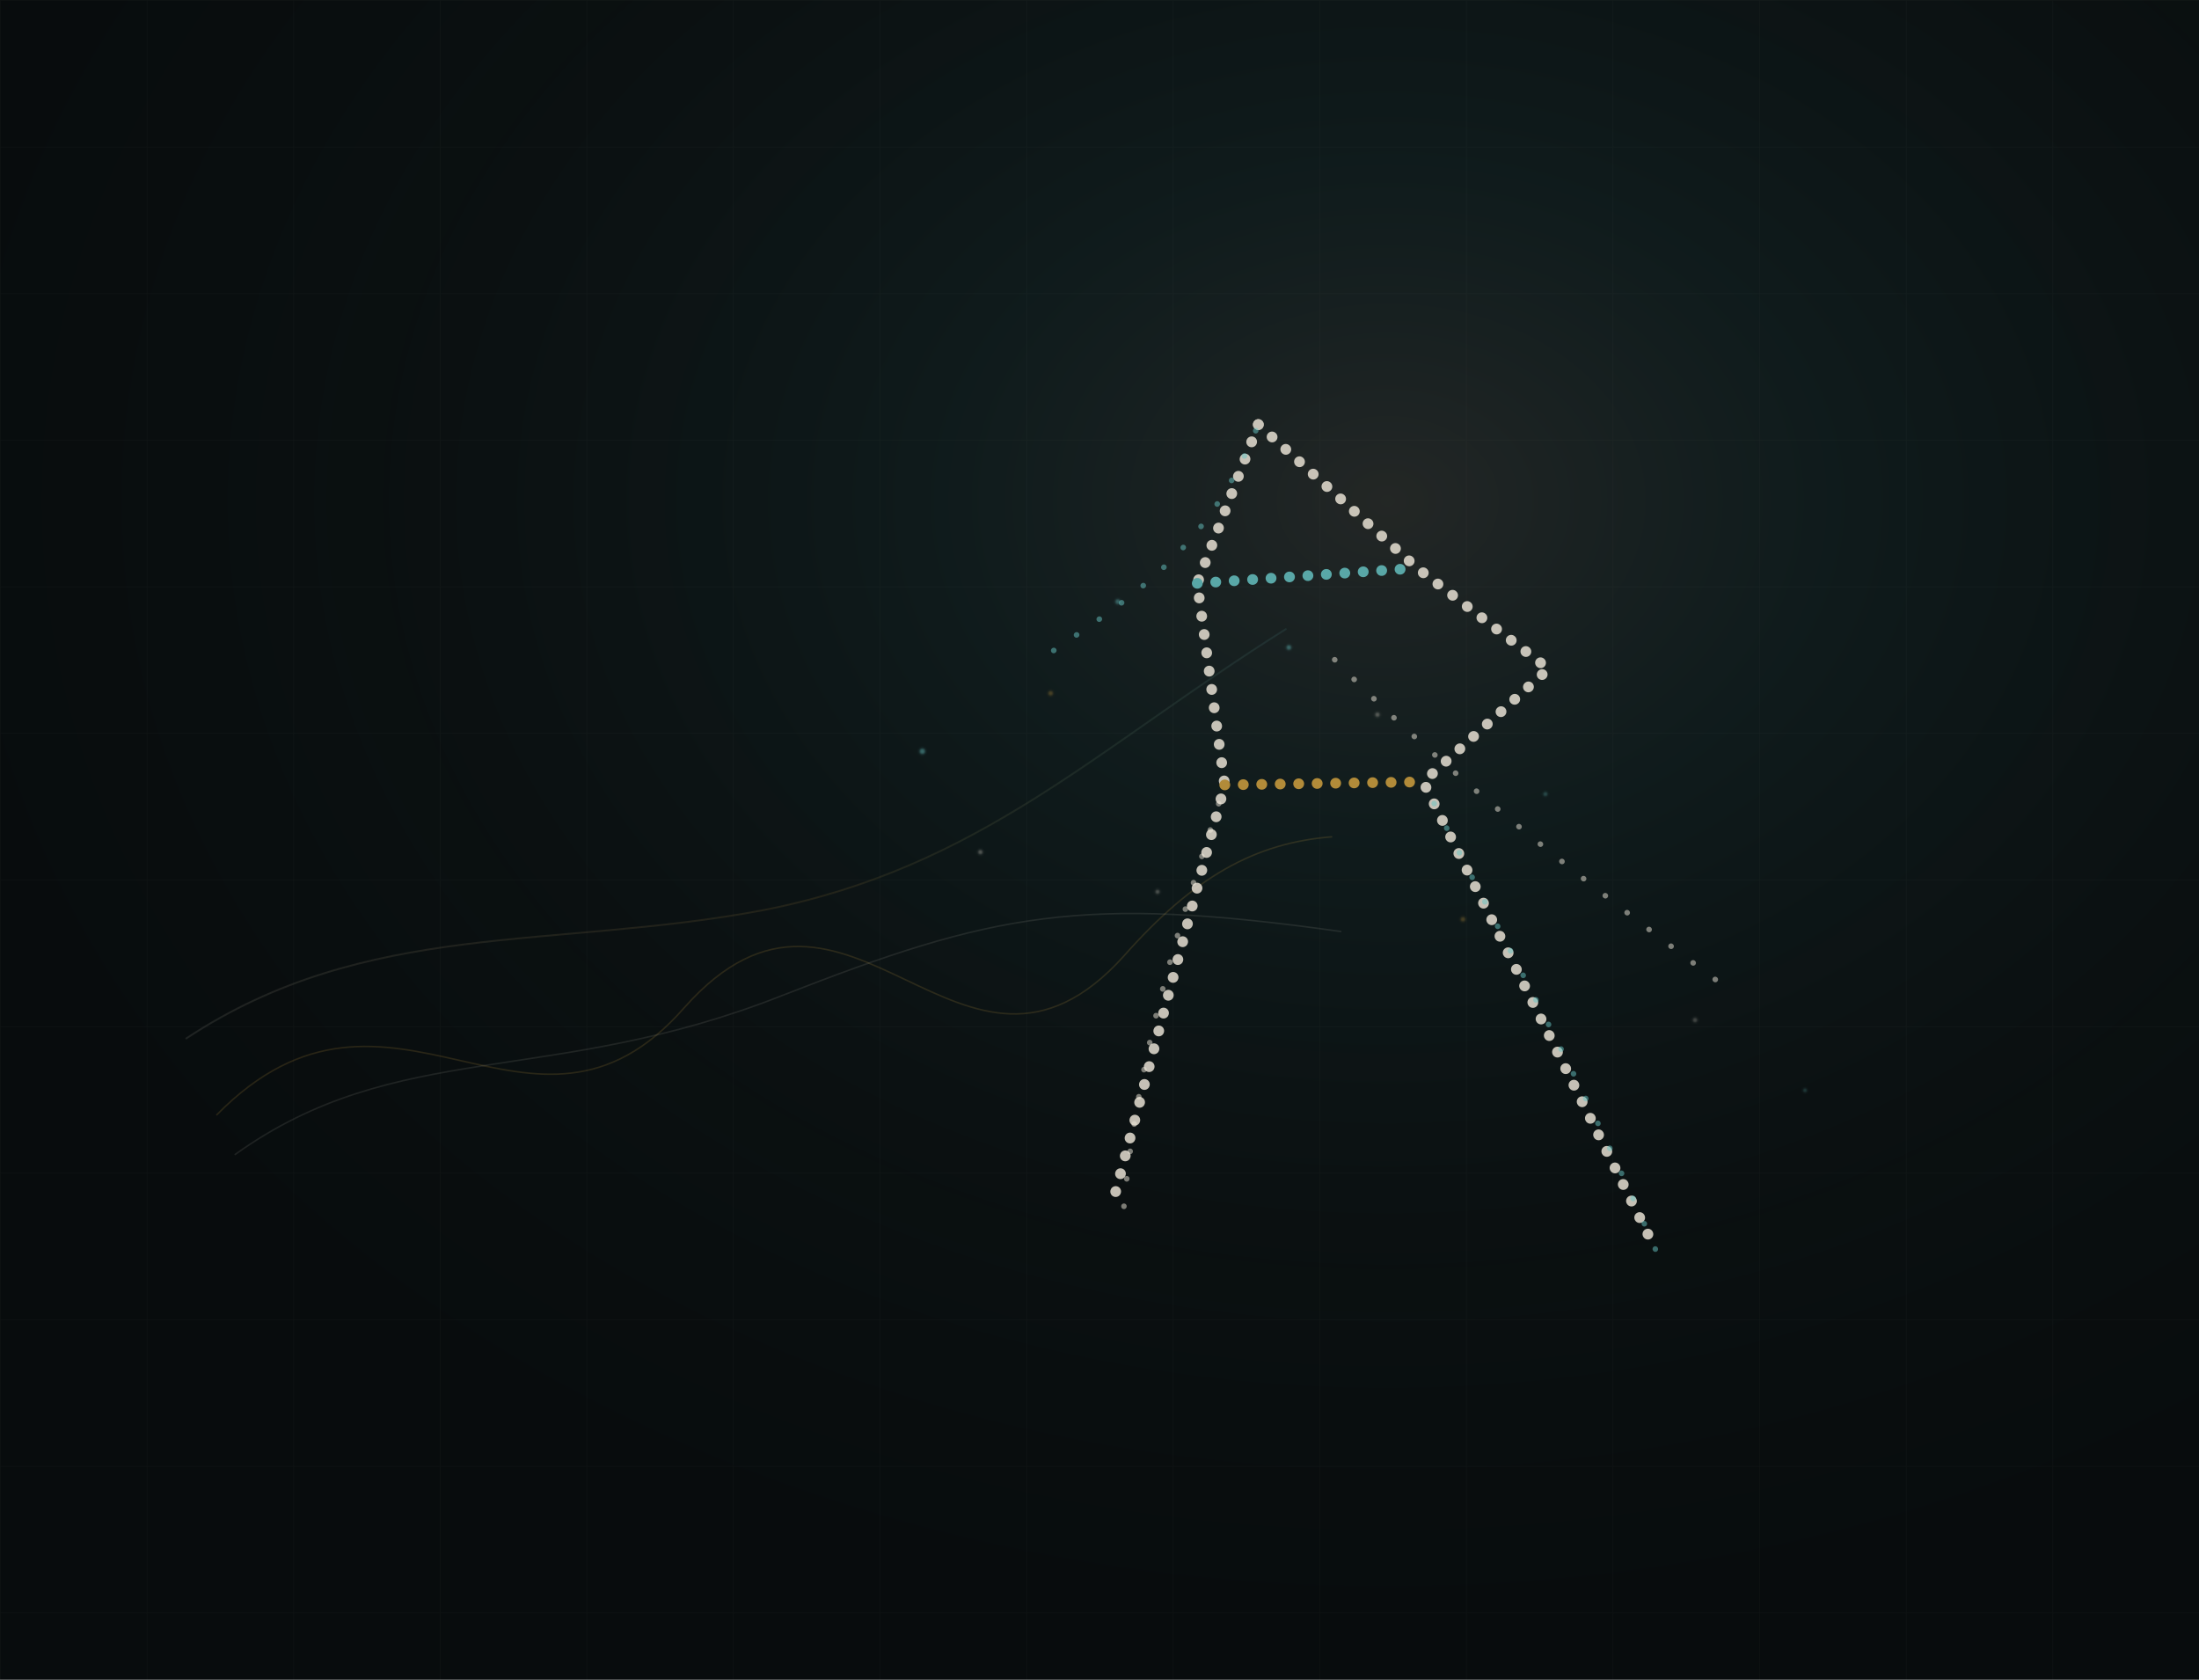
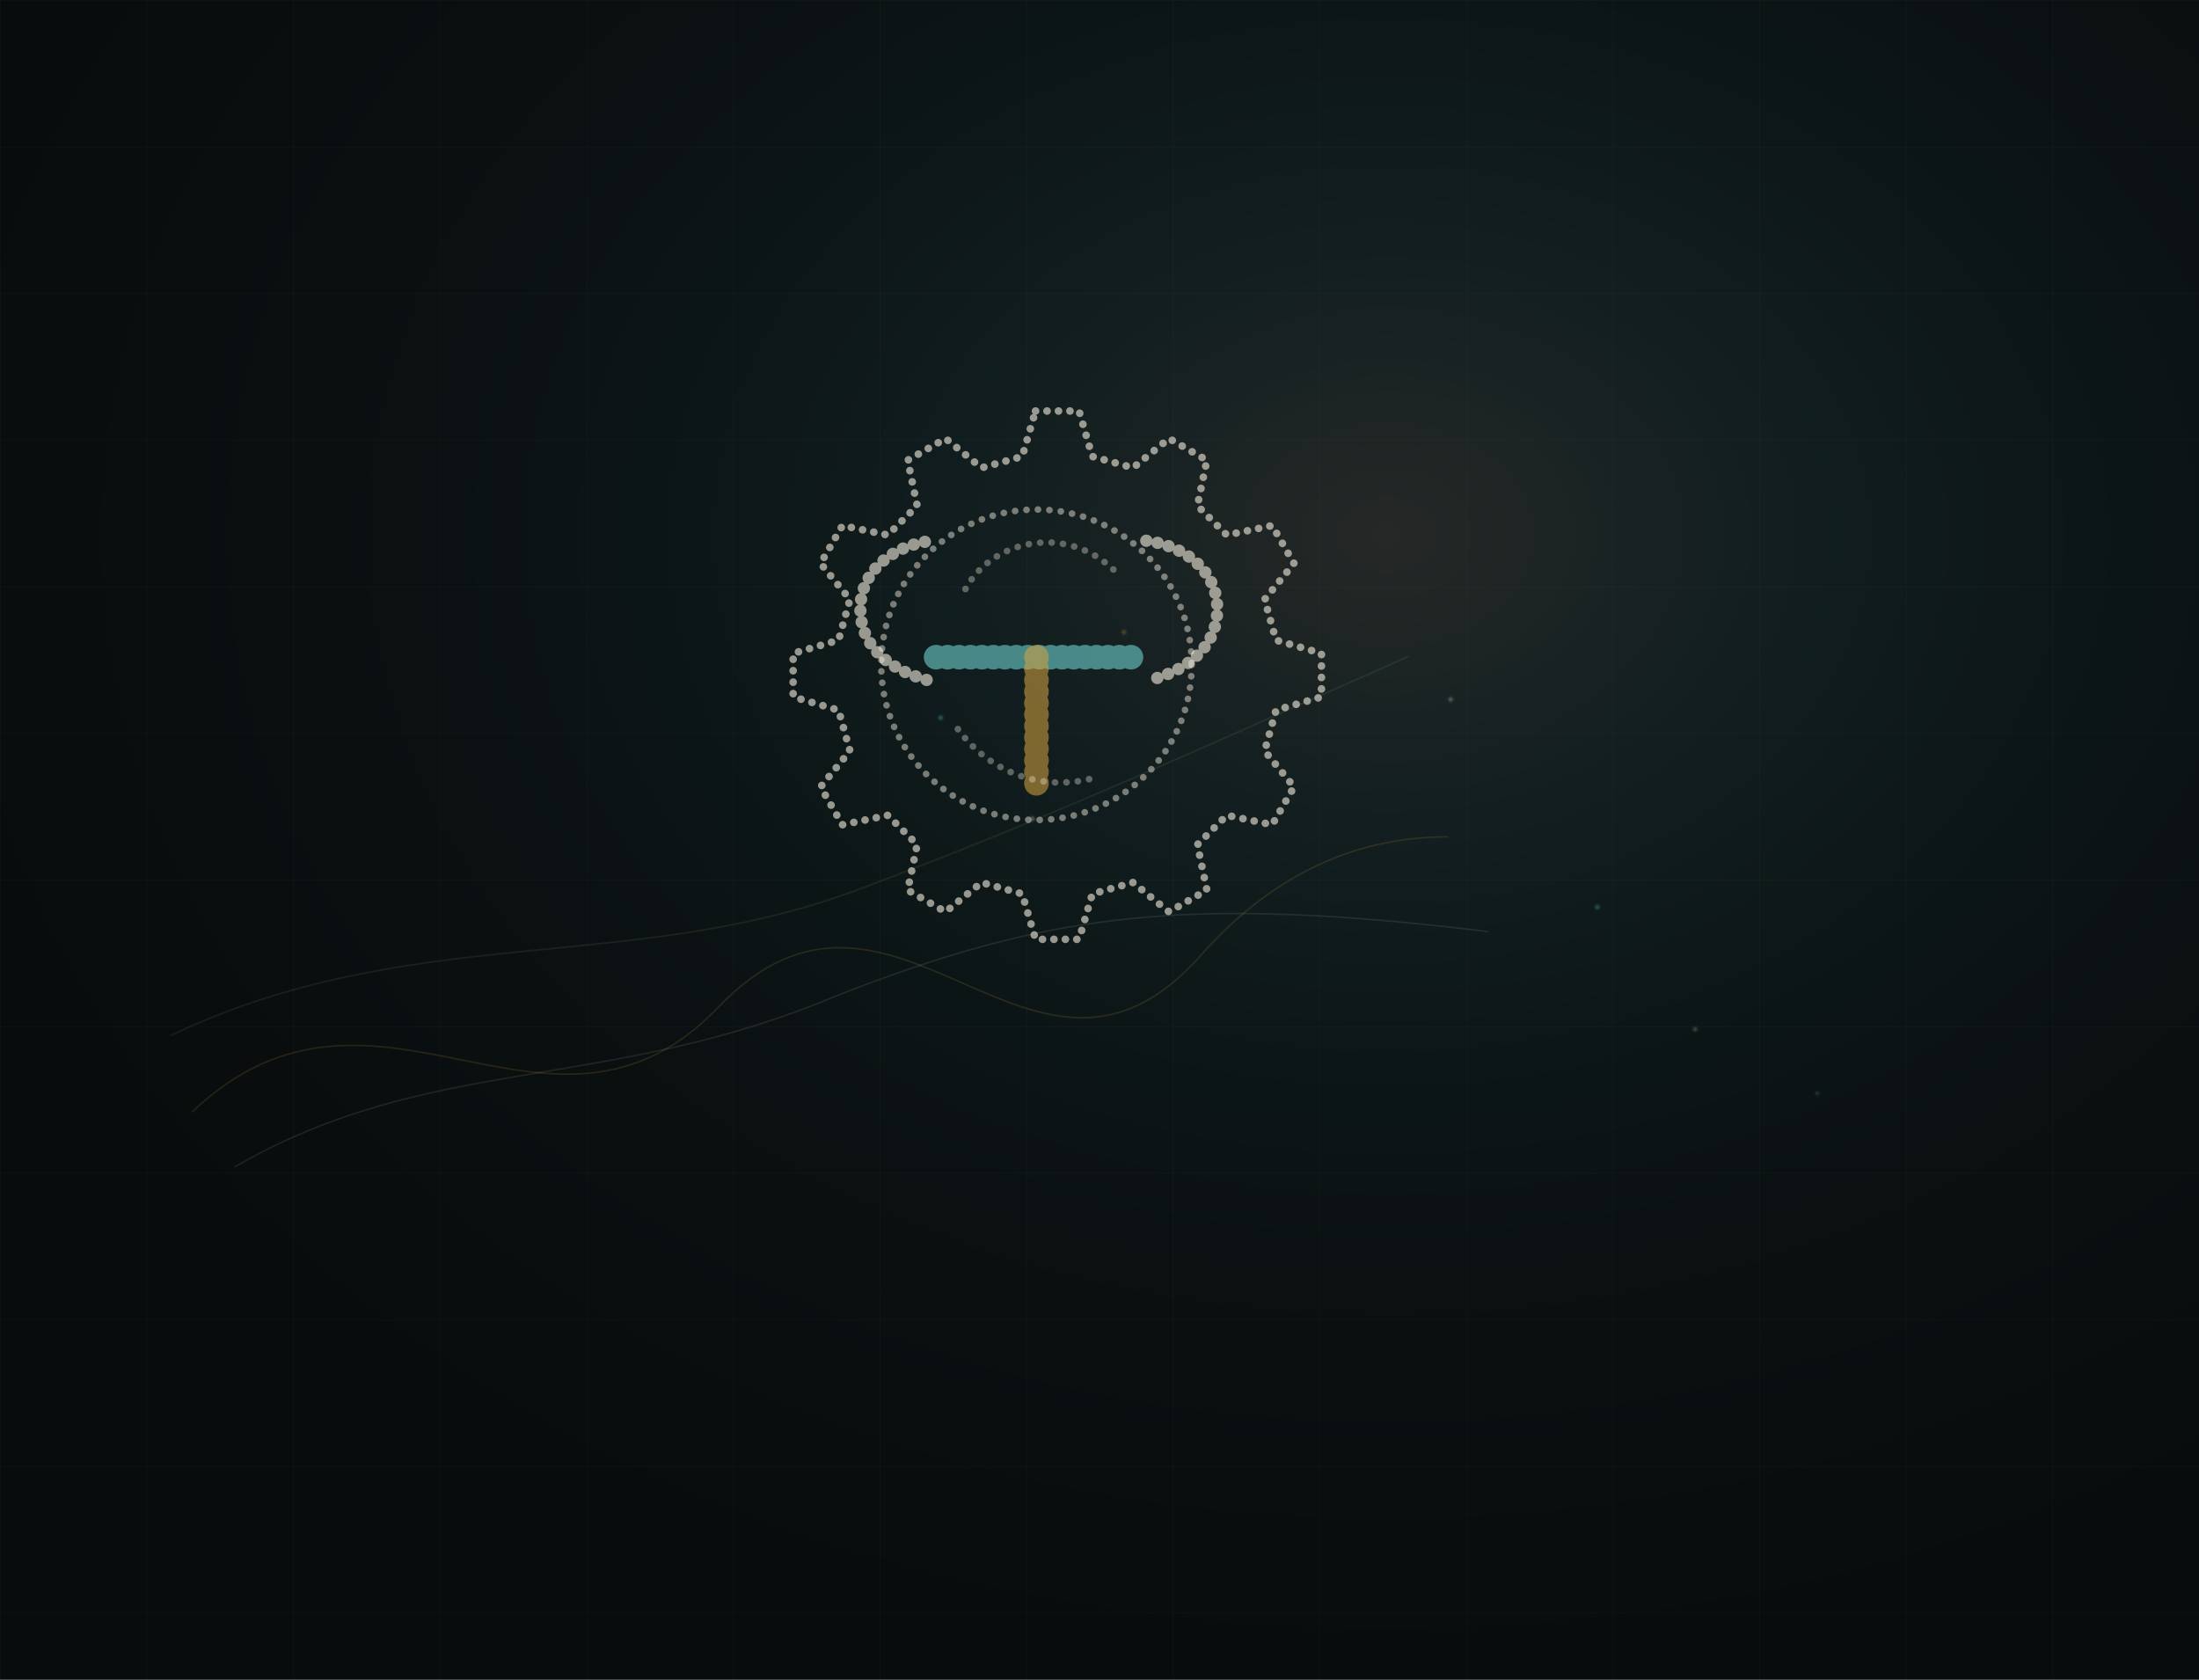
<svg xmlns="http://www.w3.org/2000/svg" viewBox="0 0 1440 1100" role="img" aria-label="">
  <defs>
-     <radialGradient id="scanner" cx="63%" cy="30%" r="72%">
-       <stop offset="0" stop-color="#eee7d9" stop-opacity=".12" />
-       <stop offset=".28" stop-color="#67c5c4" stop-opacity=".08" />
+     <radialGradient id="scanner" cx="63%" cy="32%" r="72%">
+       <stop offset="0" stop-color="#eee7d9" stop-opacity=".13" />
+       <stop offset=".28" stop-color="#67c5c4" stop-opacity=".09" />
      <stop offset="1" stop-color="#080c0d" stop-opacity="0" />
    </radialGradient>
    <pattern id="grid" width="96" height="96" patternUnits="userSpaceOnUse">
      <path d="M96 0H0V96" fill="none" stroke="#eee7d9" stroke-opacity=".035" />
    </pattern>
    <linearGradient id="current" x1="0" x2="1">
-       <stop offset="0" stop-color="#eee7d9" stop-opacity=".18" />
+       <stop offset="0" stop-color="#eee7d9" stop-opacity=".14" />
      <stop offset=".58" stop-color="#d5a33f" stop-opacity=".2" />
-       <stop offset="1" stop-color="#67c5c4" stop-opacity=".18" />
+       <stop offset="1" stop-color="#67c5c4" stop-opacity=".2" />
    </linearGradient>
    <filter id="soft">
      <feGaussianBlur stdDeviation="1" />
    </filter>
  </defs>
  <rect width="1440" height="1100" fill="#080c0d" />
  <rect width="1440" height="1100" fill="url(#scanner)" />
  <rect width="1440" height="1100" fill="url(#grid)" opacity=".7" />
  <g fill="none" stroke-linecap="round">
-     <path d="M122 680 C240 602 362 622 500 596 C642 568 718 490 842 412" stroke="url(#current)" stroke-width="1.2" opacity=".55" />
-     <path d="M142 730 C256 614 348 774 448 660 C556 538 630 744 736 626 C782 574 822 552 872 548" stroke="#d5a33f" stroke-width="1" opacity=".16" />
-     <path d="M154 756 C260 680 360 712 512 652 C650 598 708 586 878 610" stroke="#eee7d9" stroke-width="1" opacity=".1" />
+     <path d="M112 678 C268 604 410 638 558 584 C682 538 782 492 922 430" stroke="url(#current)" stroke-width="1.1" opacity=".5" />
+     <path d="M126 728 C246 614 360 774 470 660 C586 538 676 750 786 626 C830 576 884 548 948 548" stroke="#d5a33f" stroke-width="1" opacity=".15" />
+     <path d="M154 764 C282 690 396 716 548 652 C686 598 776 586 974 610" stroke="#eee7d9" stroke-width="1" opacity=".1" />
  </g>
-   <g fill="none" stroke-linecap="round" stroke-dasharray=".1 12" stroke-width="7" opacity=".82">
-     <path d="M824 278 784 382 802 514 728 790" stroke="#eee7d9" />
-     <path d="M824 278 928 372 1014 438 932 512 1084 818" stroke="#eee7d9" />
-     <path d="M784 382 928 372" stroke="#67c5c4" />
-     <path d="M802 514 932 512" stroke="#d5a33f" />
-   </g>
-   <g fill="none" stroke-linecap="round" stroke-dasharray=".1 18" stroke-width="3.6" opacity=".5">
-     <path d="M690 426 C746 388 792 358 824 278" stroke="#67c5c4" />
-     <path d="M874 432 C932 492 1014 560 1124 642" stroke="#eee7d9" />
-     <path d="M736 790 C746 680 776 596 802 514" stroke="#eee7d9" />
-     <path d="M1084 818 C1038 710 980 608 932 512" stroke="#67c5c4" />
+   <g transform="translate(520 258) scale(.62)" fill="none" stroke-linecap="round" stroke-linejoin="round" stroke-dasharray=".1 12">
+     <path d="M255 18h46l14 48 43 12 38-31 40 23-10 48 31 31 48-10 23 40-31 38 12 43 48 14v46l-48 14-12 43 31 38-23 40-48-10-31 31 10 48-40 23-38-31-43 12-14 48h-46l-14-48-43-12-38 31-40-23 10-48-31-31-48 10-23-40 31-38-12-43-48-14v-46l48-14 12-43-31-38 23-40 48 10 31-31-10-48 40-23 38 31 43-12 14-48Z" stroke="#eee7d9" stroke-width="8" opacity=".62" />
+     <circle cx="256" cy="286" r="164" stroke="#eee7d9" stroke-width="7" opacity=".48" />
+     <path d="M140 302c-43-12-70-38-70-75 0-38 31-66 75-72" stroke="#eee7d9" stroke-width="13" opacity=".62" />
+     <path d="M372 155c44 6 75 34 75 72 0 37-27 63-70 75" stroke="#eee7d9" stroke-width="13" opacity=".62" />
+     <path d="M150 278h212" stroke="#67c5c4" stroke-width="26" opacity=".64" />
+     <path d="M256 278v142" stroke="#d5a33f" stroke-width="26" opacity=".56" />
+     <path d="M173 354c34 46 88 66 142 52" stroke="#eee7d9" stroke-width="7" opacity=".36" />
+     <path d="M181 206c25-46 89-65 139-34 8 5 15 11 22 18" stroke="#eee7d9" stroke-width="7" opacity=".36" />
  </g>
  <g filter="url(#soft)">
-     <circle cx="604" cy="492" r="1.8" fill="#67c5c4" opacity=".5" />
-     <circle cx="642" cy="558" r="1.4" fill="#eee7d9" opacity=".38" />
-     <circle cx="688" cy="454" r="1.5" fill="#d5a33f" opacity=".34" />
-     <circle cx="732" cy="394" r="1.6" fill="#67c5c4" opacity=".48" />
-     <circle cx="758" cy="584" r="1.3" fill="#eee7d9" opacity=".36" />
-     <circle cx="844" cy="424" r="1.5" fill="#67c5c4" opacity=".52" />
-     <circle cx="902" cy="468" r="1.4" fill="#eee7d9" opacity=".38" />
-     <circle cx="958" cy="602" r="1.5" fill="#d5a33f" opacity=".34" />
-     <circle cx="1012" cy="520" r="1.3" fill="#67c5c4" opacity=".36" />
-     <circle cx="1110" cy="668" r="1.4" fill="#eee7d9" opacity=".3" />
-     <circle cx="1182" cy="714" r="1.2" fill="#67c5c4" opacity=".3" />
+     <circle cx="616" cy="470" r="1.5" fill="#67c5c4" opacity=".38" />
+     <circle cx="676" cy="536" r="1.4" fill="#eee7d9" opacity=".36" />
+     <circle cx="736" cy="414" r="1.5" fill="#d5a33f" opacity=".32" />
+     <circle cx="950" cy="458" r="1.4" fill="#eee7d9" opacity=".34" />
+     <circle cx="1046" cy="594" r="1.5" fill="#67c5c4" opacity=".34" />
+     <circle cx="1110" cy="674" r="1.3" fill="#eee7d9" opacity=".28" />
+     <circle cx="1190" cy="716" r="1.2" fill="#67c5c4" opacity=".26" />
  </g>
</svg>
